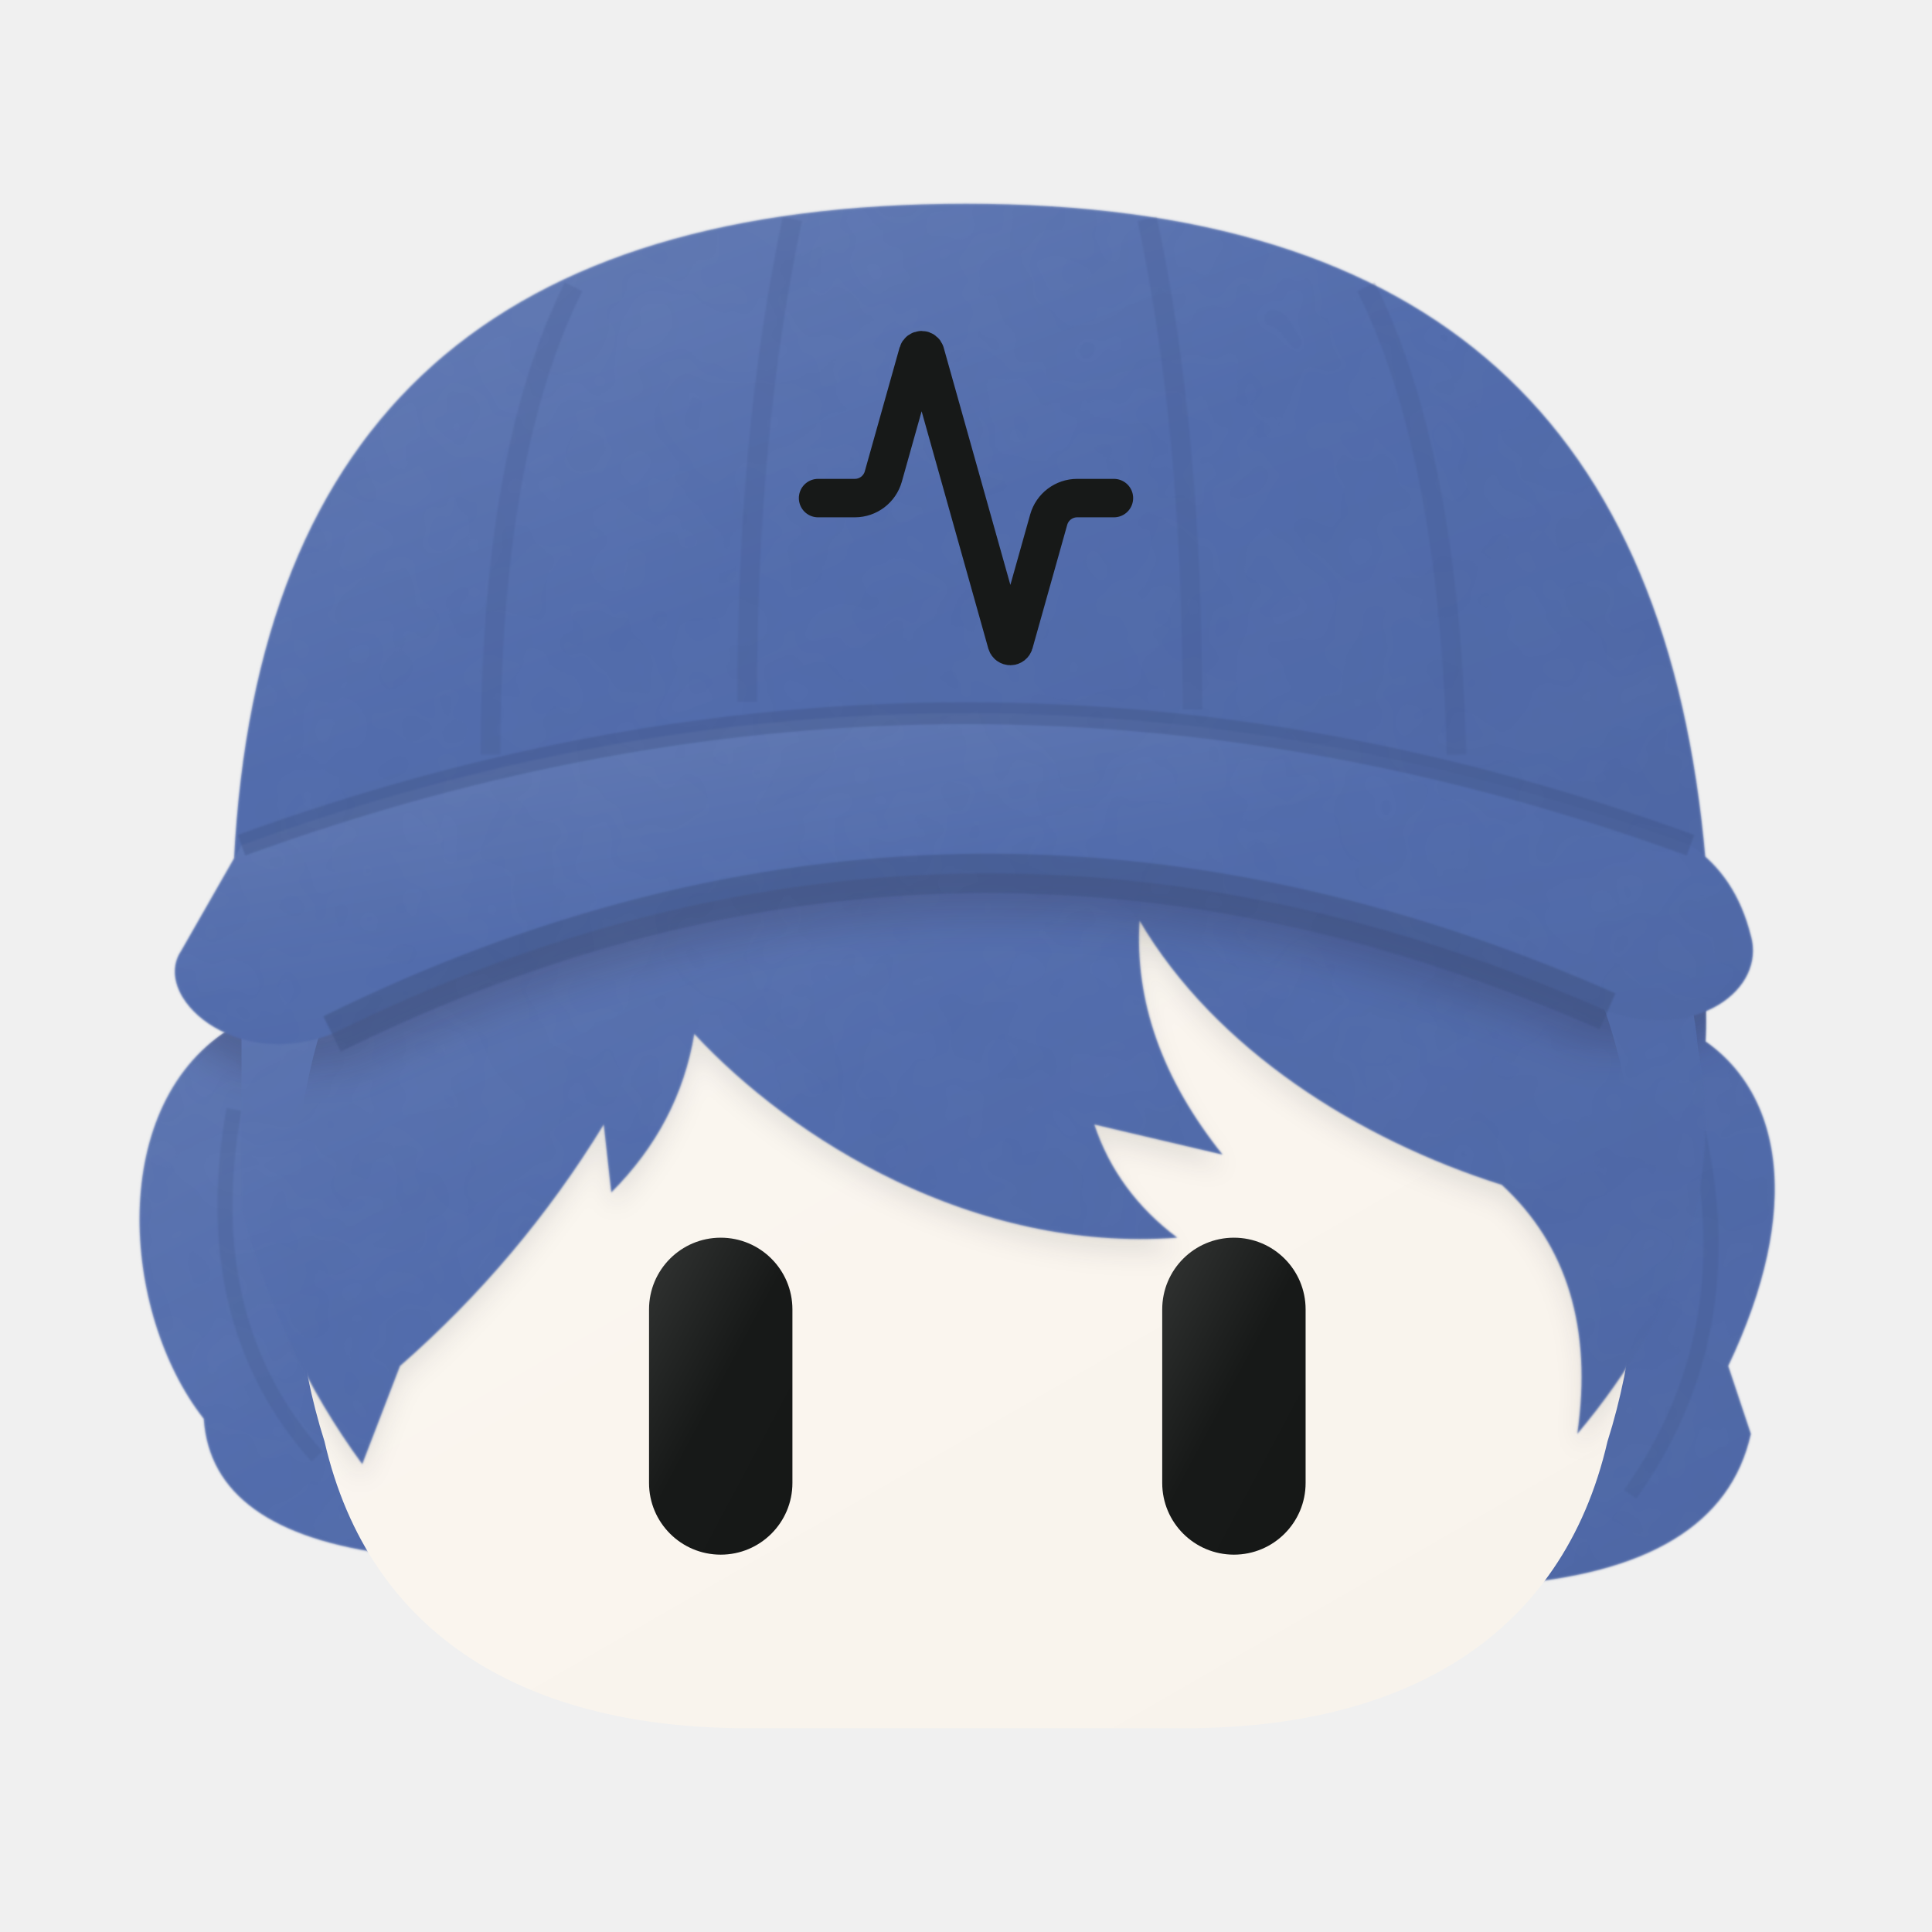
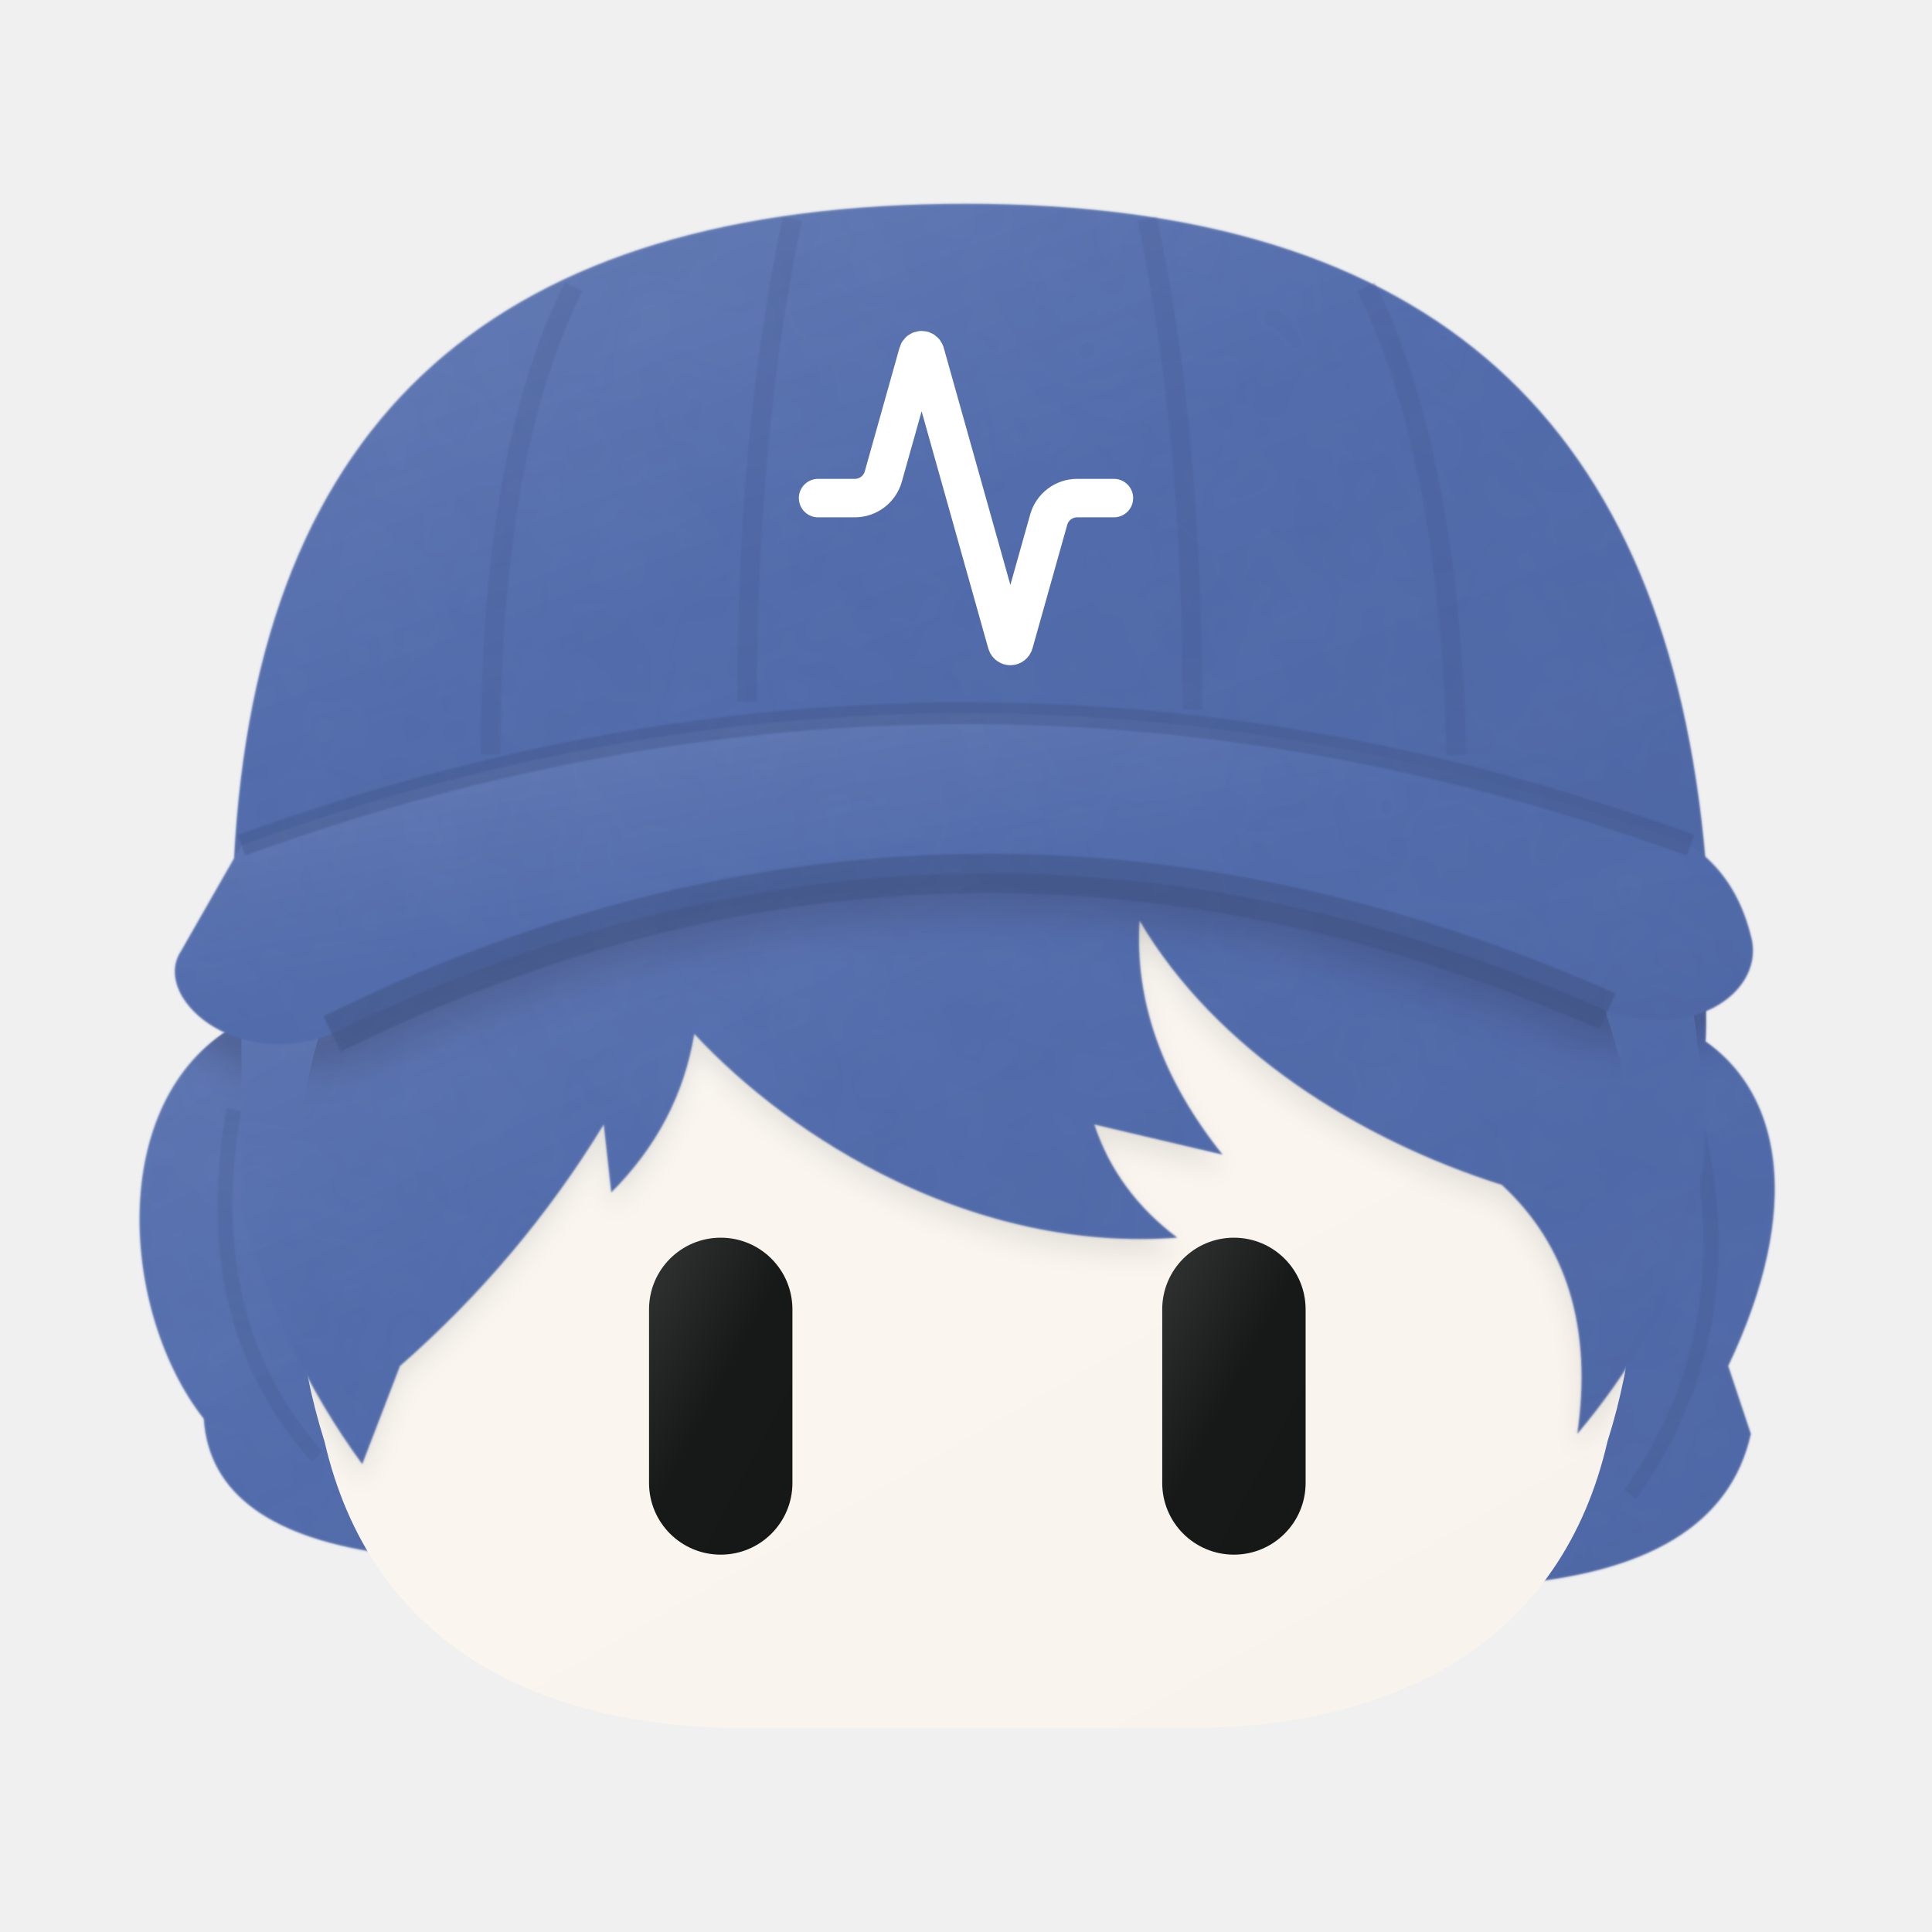
<svg xmlns="http://www.w3.org/2000/svg" viewBox="0 0 256 256" width="256" height="256" role="img">
  <defs>
    <clipPath id="avatar-contact-receiver-fringe-hair-sweep-face-round" clipPathUnits="userSpaceOnUse">
      <path d="M48 124C38 140 36 169 43 191C49 217 70 229 99 229H157C186 229 207 217 213 191C220 169 218 140 208 124C185 105 71 105 48 124Z" fill="#000000" />
    </clipPath>
    <filter id="avatar-contact-shadow-fringe-hair-sweep-face-round" filterUnits="userSpaceOnUse" x="0" y="0" width="256" height="256" color-interpolation-filters="sRGB">
      <feGaussianBlur in="SourceAlpha" stdDeviation="1.6" />
      <feOffset dy="2" result="contact-alpha" />
      <feFlood flood-color="#201a28" flood-opacity="0.09" />
      <feComposite in2="contact-alpha" operator="in" />
    </filter>
    <clipPath id="avatar-contact-receiver-hat-hat-cap-hair-sweep-hair-sweep-back-face-round" clipPathUnits="userSpaceOnUse">
      <path d="M48 124C38 140 36 169 43 191C49 217 70 229 99 229H157C186 229 207 217 213 191C220 169 218 140 208 124C185 105 71 105 48 124Z" fill="#000000" />
      <path d="M32 137C30 107 64 86 126 85C184 84 222 103 225 139Q230 165 209 190Q212 169 199 157C180 151 161 139 151 122Q150 138 162 153L145 149Q148 158 156 164C129 166 105 151 92 137Q90 149 81 158L80 149Q69 167 53 181L48 194Q37 179 32 160Z" fill="#000000" />
      <path d="M31 136C14 146 16 174 27 188Q28 203 52 206C87 222 173 224 199 210Q228 208 232 190L229 181C239 160 236 145 226 138C228 99 186 82 128 83C72 83 41 103 31 136Z" fill="#000000" />
      <path d="M31 147Q26 175 42 193M225 150Q231 177 216 198" fill="none" stroke="#000000" stroke-width="2" stroke-opacity="0.23" />
    </clipPath>
    <filter id="avatar-contact-shadow-hat-hat-cap-hair-sweep-hair-sweep-back-face-round" filterUnits="userSpaceOnUse" x="0" y="0" width="256" height="256" color-interpolation-filters="sRGB">
      <feGaussianBlur in="SourceAlpha" stdDeviation="2.4" />
      <feOffset dy="4" result="contact-alpha" />
      <feFlood flood-color="#201a28" flood-opacity="0.19" />
      <feComposite in2="contact-alpha" operator="in" />
    </filter>
    <filter id="avatar-soft-material-v1" x="-2%" y="-2%" width="104%" height="104%" color-interpolation-filters="sRGB">
      <feTurbulence type="fractalNoise" baseFrequency="0.08" numOctaves="3" seed="17" result="grain" />
      <feColorMatrix in="grain" type="matrix" values="0.213 0.715 0.072 0 0 0.213 0.715 0.072 0 0 0.213 0.715 0.072 0 0 0 0 0 0.03 0" result="faint-grain" />
      <feComposite in="faint-grain" in2="SourceGraphic" operator="in" result="clipped-grain" />
      <feBlend in="SourceGraphic" in2="clipped-grain" mode="soft-light" result="material" />
      <feGaussianBlur in="material" stdDeviation="0.16" />
    </filter>
    <linearGradient id="avatar-face-faf5ee" x1="0%" y1="0%" x2="85%" y2="100%">
      <stop offset="0%" stop-color="#fbf8f2" />
      <stop offset="52%" stop-color="#faf5ee" />
      <stop offset="100%" stop-color="#f8f3ec" />
    </linearGradient>
    <linearGradient id="avatar-hair-526cac" x1="0%" y1="0%" x2="85%" y2="100%">
      <stop offset="0%" stop-color="#677eb6" />
      <stop offset="52%" stop-color="#526cac" />
      <stop offset="100%" stop-color="#4f68a6" />
    </linearGradient>
    <linearGradient id="avatar-hat-526cac" x1="0%" y1="0%" x2="85%" y2="100%">
      <stop offset="0%" stop-color="#677eb6" />
      <stop offset="52%" stop-color="#526cac" />
      <stop offset="100%" stop-color="#4f68a6" />
    </linearGradient>
    <linearGradient id="avatar-eyes-171918" x1="0%" y1="0%" x2="85%" y2="100%">
      <stop offset="0%" stop-color="#333534" />
      <stop offset="52%" stop-color="#171918" />
      <stop offset="100%" stop-color="#161817" />
    </linearGradient>
    <linearGradient id="avatar-badge-ffffff" x1="0%" y1="0%" x2="85%" y2="100%">
      <stop offset="0%" stop-color="#ffffff" />
      <stop offset="52%" stop-color="#ffffff" />
      <stop offset="100%" stop-color="#f6f6f6" />
    </linearGradient>
  </defs>
  <g color="#405486" filter="url(#avatar-soft-material-v1)">
    <path d="M31 136C14 146 16 174 27 188Q28 203 52 206C87 222 173 224 199 210Q228 208 232 190L229 181C239 160 236 145 226 138C228 99 186 82 128 83C72 83 41 103 31 136Z" fill="url(#avatar-hair-526cac)" />
    <path d="M31 147Q26 175 42 193M225 150Q231 177 216 198" fill="none" stroke="#405486" stroke-width="2" stroke-opacity="0.23" />
  </g>
  <g color="url(#avatar-face-faf5ee)">
    <path d="M48 124C38 140 36 169 43 191C49 217 70 229 99 229H157C186 229 207 217 213 191C220 169 218 140 208 124C185 105 71 105 48 124Z" fill="url(#avatar-face-faf5ee)" />
  </g>
  <g data-layer="contact-shadow-fringe-hair-sweep-face-round" clip-path="url(#avatar-contact-receiver-fringe-hair-sweep-face-round)">
    <g filter="url(#avatar-contact-shadow-fringe-hair-sweep-face-round)">
      <g color="#000000">
        <path d="M32 137C30 107 64 86 126 85C184 84 222 103 225 139Q230 165 209 190Q212 169 199 157C180 151 161 139 151 122Q150 138 162 153L145 149Q148 158 156 164C129 166 105 151 92 137Q90 149 81 158L80 149Q69 167 53 181L48 194Q37 179 32 160Z" fill="#000000" />
      </g>
    </g>
  </g>
  <g color="#405486" filter="url(#avatar-soft-material-v1)">
    <path d="M32 137C30 107 64 86 126 85C184 84 222 103 225 139Q230 165 209 190Q212 169 199 157C180 151 161 139 151 122Q150 138 162 153L145 149Q148 158 156 164C129 166 105 151 92 137Q90 149 81 158L80 149Q69 167 53 181L48 194Q37 179 32 160Z" fill="url(#avatar-hair-526cac)" />
  </g>
  <g data-layer="contact-shadow-hat-hat-cap-hair-sweep-hair-sweep-back-face-round" clip-path="url(#avatar-contact-receiver-hat-hat-cap-hair-sweep-hair-sweep-back-face-round)">
    <g filter="url(#avatar-contact-shadow-hat-hat-cap-hair-sweep-hair-sweep-back-face-round)">
      <g color="#000000">
        <path d="M31 114C34 55 66 27 128 27C190 27 221 56 226 114Q128 86 31 114Z" fill="#000000" />
        <path d="M76 38Q65 60 65 100M105 29Q99 57 99 93M152 29Q158 57 158 94M181 38Q192 60 193 100" fill="none" stroke="#000000" stroke-width="2.6" stroke-opacity="0.21" />
        <path d="M32 112Q128 77 224 112Q230 116 232 124C234 131 225 138 213 134Q127 96 44 137C31 142 20 132 24 126Z" fill="#000000" />
        <path d="M44 137Q127 96 213 134" fill="none" stroke="#000000" stroke-width="5.2" stroke-opacity="0.55" />
        <path d="M32 112Q128 77 224 112" fill="none" stroke="#000000" stroke-width="2.9" stroke-opacity="0.4" />
      </g>
    </g>
  </g>
  <g color="#405486" filter="url(#avatar-soft-material-v1)">
    <path d="M31 114C34 55 66 27 128 27C190 27 221 56 226 114Q128 86 31 114Z" fill="url(#avatar-hat-526cac)" />
    <path d="M76 38Q65 60 65 100M105 29Q99 57 99 93M152 29Q158 57 158 94M181 38Q192 60 193 100" fill="none" stroke="#405486" stroke-width="2.6" stroke-opacity="0.21" />
    <path d="M32 112Q128 77 224 112Q230 116 232 124C234 131 225 138 213 134Q127 96 44 137C31 142 20 132 24 126Z" fill="url(#avatar-hat-526cac)" />
    <path d="M44 137Q127 96 213 134" fill="none" stroke="#405486" stroke-width="5.2" stroke-opacity="0.55" />
    <path d="M32 112Q128 77 224 112" fill="none" stroke="#405486" stroke-width="2.9" stroke-opacity="0.4" />
  </g>
  <g data-layer="hat-badge" transform="translate(128 66) rotate(0) scale(0.84) translate(-128 -64)">
    <g transform="translate(128 64) scale(0.21875) translate(-128 -128)">
-       <g color="#171918">
-         <path d="M22 12h-2.48a2 2 0 0 0-1.93 1.46l-2.35 8.36a.25.25 0 0 1-.48 0L9.24 2.18a.25.25 0 0 0-.48 0l-2.35 8.36A2 2 0 0 1 4.49 12H2" fill="none" stroke="#171918" stroke-width="2.6" stroke-linecap="round" stroke-linejoin="round" transform="scale(10.66667)" />
+       <g color="#ffffff">
+         <path d="M22 12h-2.48a2 2 0 0 0-1.93 1.46l-2.35 8.36a.25.25 0 0 1-.48 0L9.24 2.18a.25.25 0 0 0-.48 0l-2.35 8.36A2 2 0 0 1 4.49 12H2" fill="none" stroke="#ffffff" stroke-width="2.6" stroke-linecap="round" stroke-linejoin="round" transform="scale(10.66667)" />
      </g>
    </g>
  </g>
  <g data-layer="state" data-state="idle">
    <rect x="86" y="164" width="19" height="42" rx="9.5" fill="url(#avatar-eyes-171918)" />
    <rect x="154" y="164" width="19" height="42" rx="9.5" fill="url(#avatar-eyes-171918)" />
  </g>
</svg>
